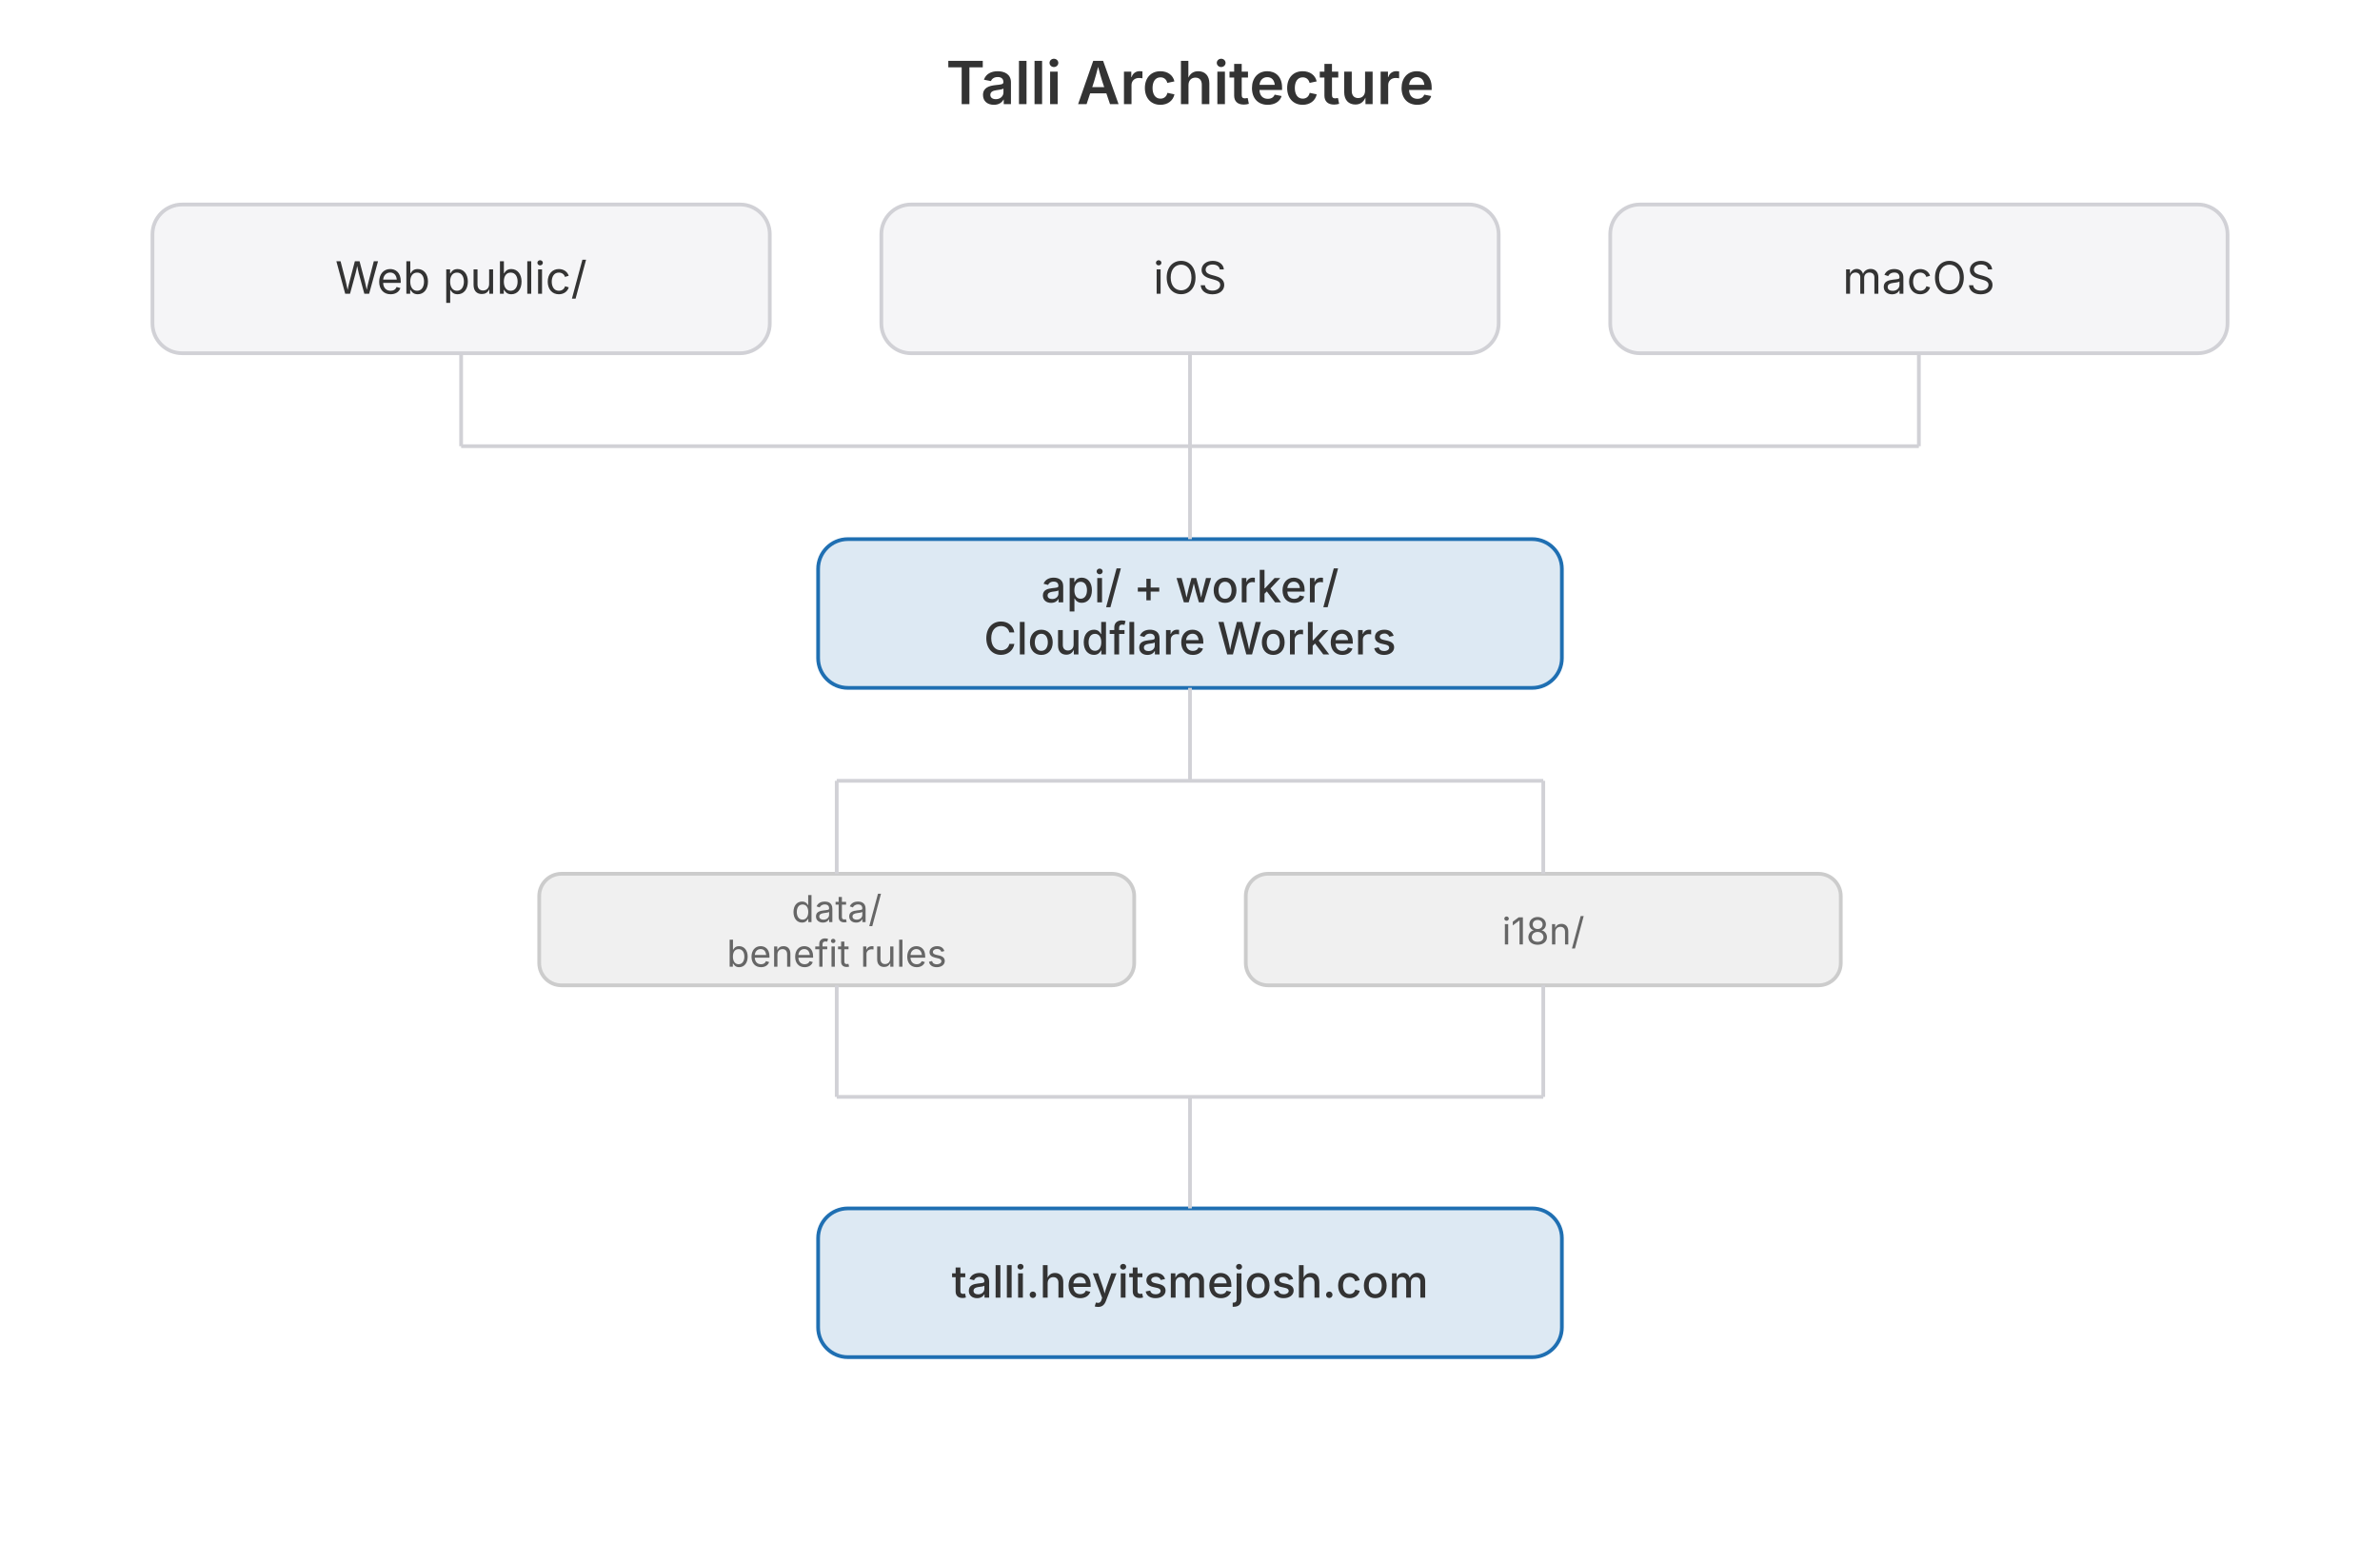
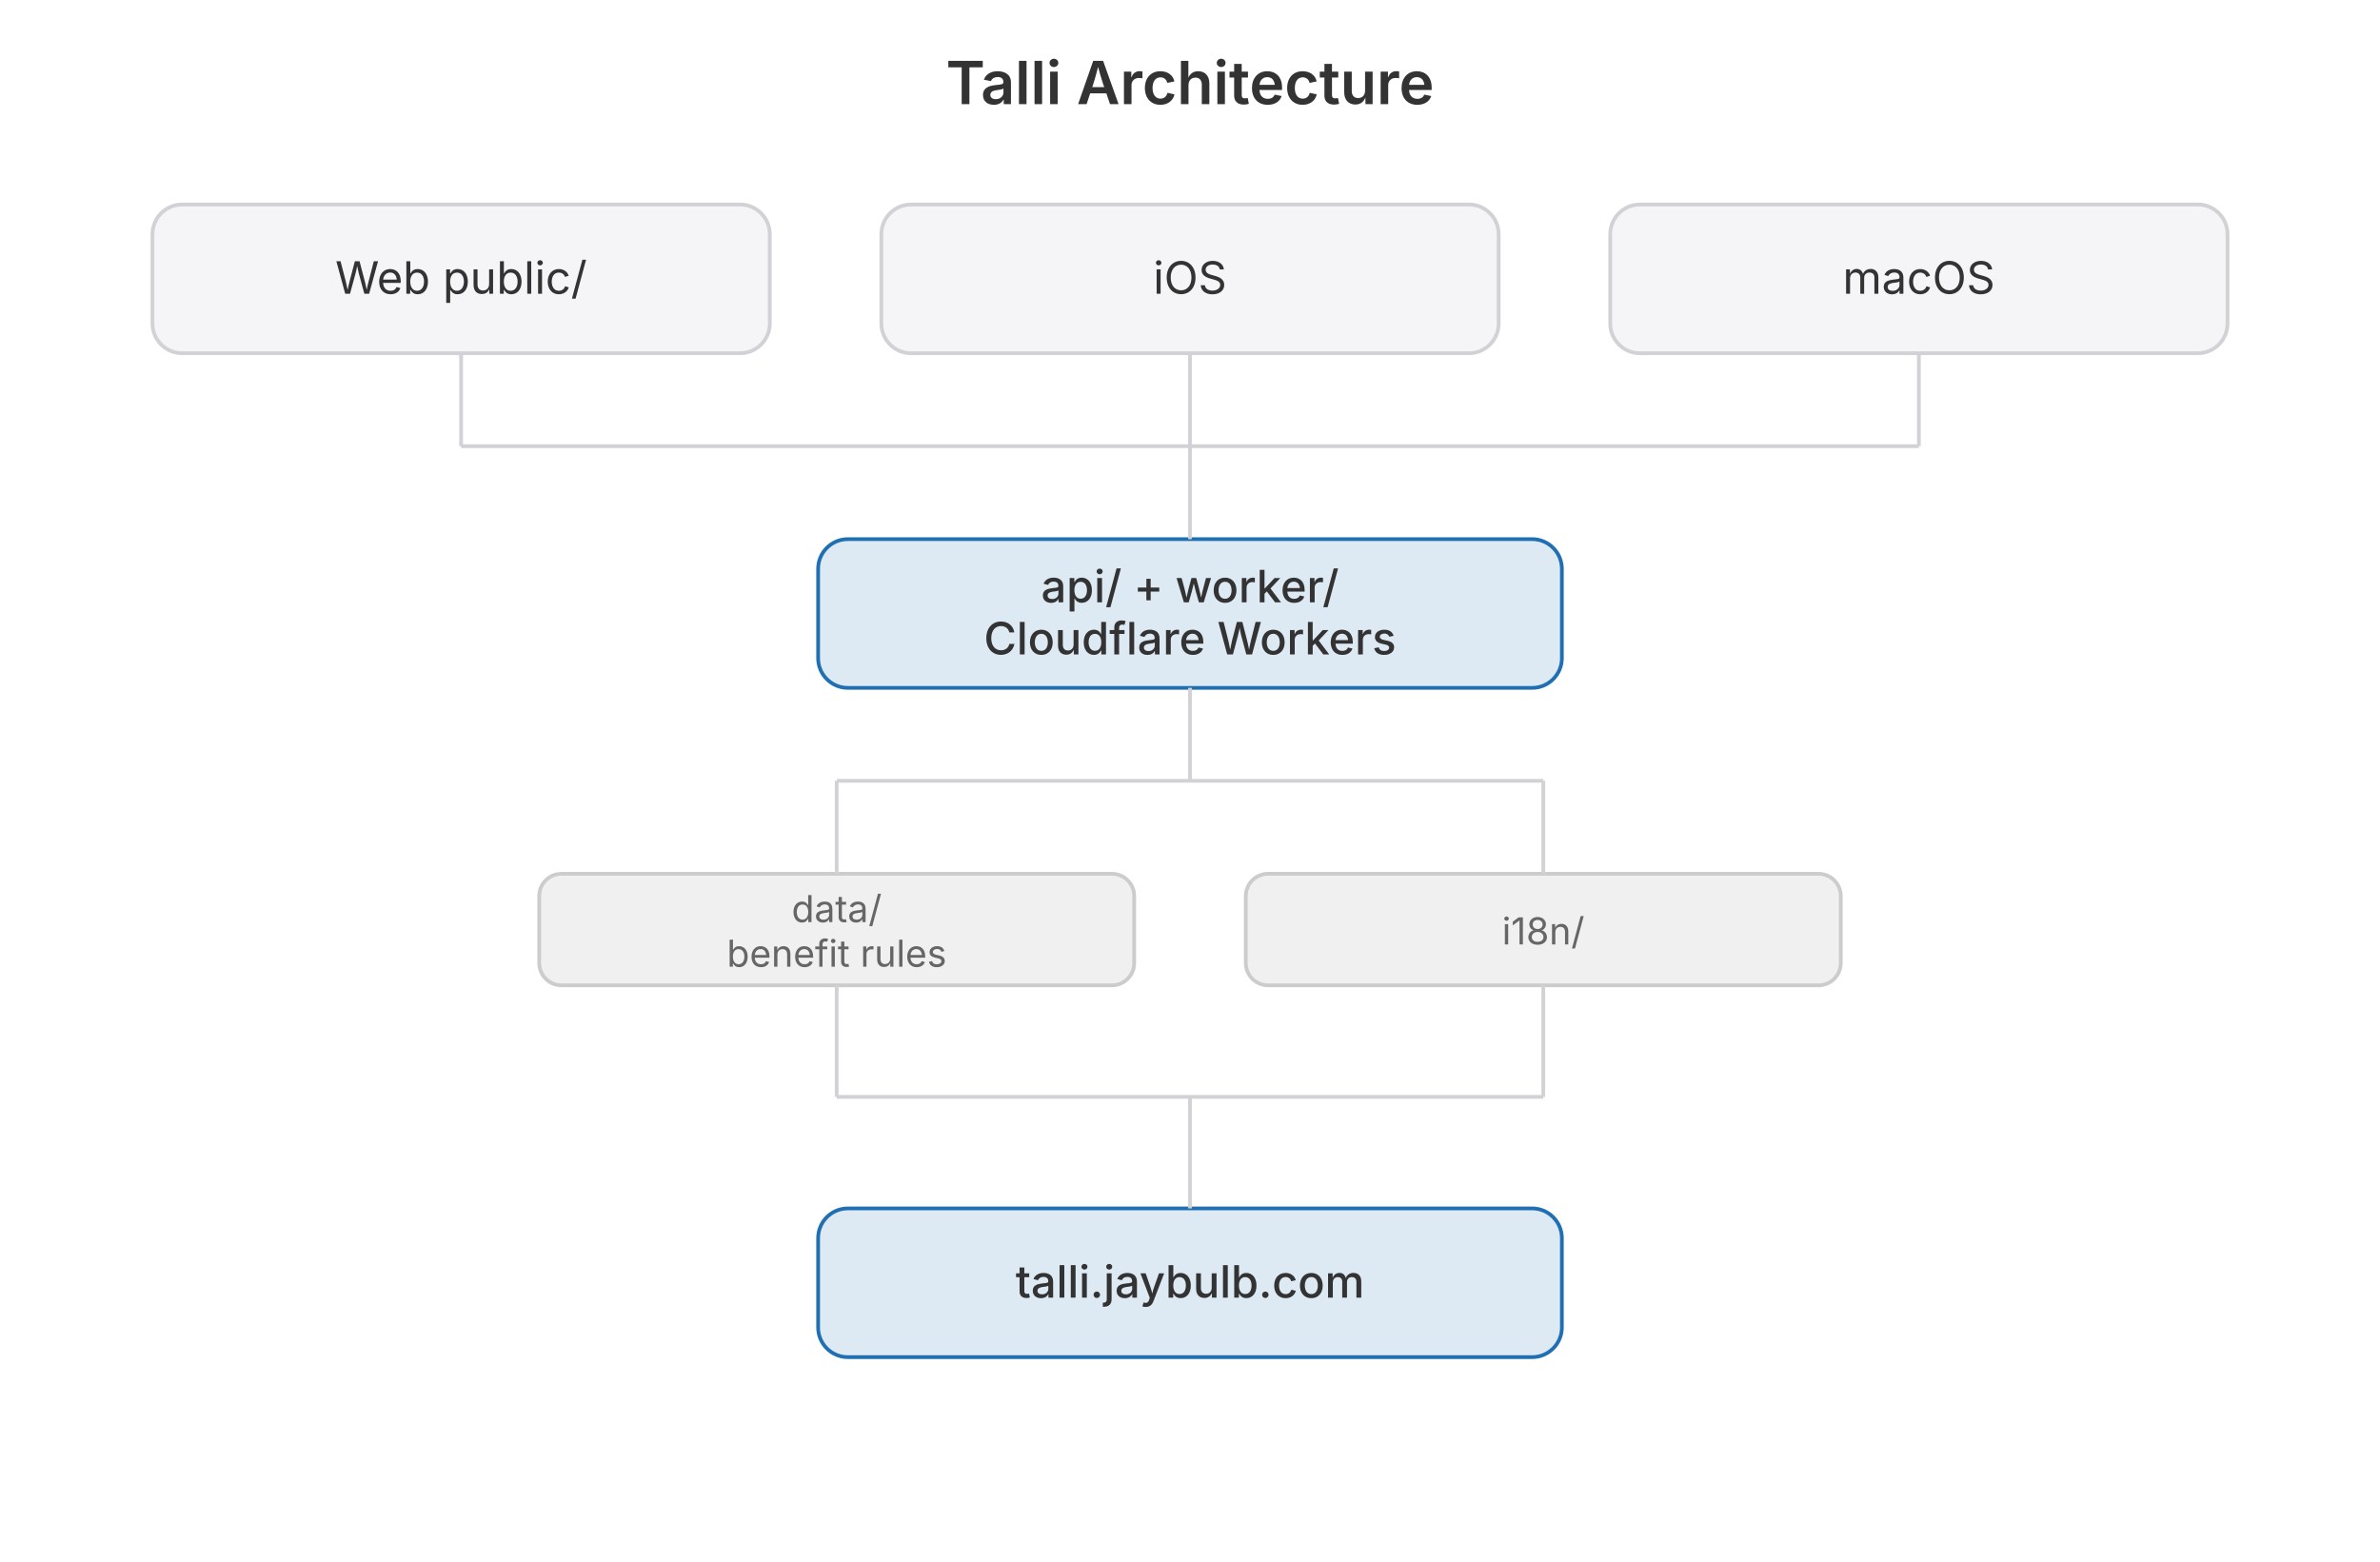
<svg xmlns="http://www.w3.org/2000/svg" width="640" height="420" style="background:#fff;font-family:-apple-system,BlinkMacSystemFont,sans-serif" viewBox="0 0 640 420">
  <text x="320" y="28" fill="#333" font-size="16" font-weight="600" text-anchor="middle">Talli Architecture</text>
  <rect width="166" height="40" x="41" y="55" fill="#f5f5f7" stroke="#d1d1d6" rx="8" />
  <text x="124" y="79" fill="#333" font-size="12" text-anchor="middle">Web public/</text>
  <rect width="166" height="40" x="237" y="55" fill="#f5f5f7" stroke="#d1d1d6" rx="8" />
  <text x="320" y="79" fill="#333" font-size="12" text-anchor="middle">iOS</text>
  <rect width="166" height="40" x="433" y="55" fill="#f5f5f7" stroke="#d1d1d6" rx="8" />
  <text x="516" y="79" fill="#333" font-size="12" text-anchor="middle">macOS</text>
  <rect width="200" height="40" x="220" y="145" fill="#1f6fb2" fill-opacity=".15" stroke="#1f6fb2" rx="8" />
  <text x="320" y="162" fill="#333" font-size="12" font-weight="500" text-anchor="middle">api/ + worker/</text>
  <text x="320" y="176" fill="#333" font-size="12" font-weight="500" text-anchor="middle">Cloudflare Workers</text>
  <rect width="160" height="30" x="145" y="235" fill="#f0f0f0" stroke="#ccc" rx="6" />
  <text x="225" y="248" fill="#666" font-size="10" text-anchor="middle">data/</text>
  <text x="225" y="260" fill="#666" font-size="10" text-anchor="middle">benefit rules</text>
  <rect width="160" height="30" x="335" y="235" fill="#f0f0f0" stroke="#ccc" rx="6" />
  <text x="415" y="254" fill="#666" font-size="10" text-anchor="middle">i18n/</text>
  <rect width="200" height="40" x="220" y="325" fill="#1f6fb2" fill-opacity=".15" stroke="#1f6fb2" rx="8" />
-   <text x="320" y="349" fill="#333" font-size="12" font-weight="500" text-anchor="middle">talli.heyitsmejosh.com</text>
+   <text x="320" y="349" fill="#333" font-size="12" font-weight="500" text-anchor="middle">talli.jaybulb.com</text>
  <path stroke="#d1d1d6" fill="none" d="M124 95v25M320 95v25M516 95v25M124 120H516M320 120V145M320 185V210M225 210v25M415 210v25M225 210H415M225 265v30M415 265v30M225 295H415M320 295V325" />
</svg>
